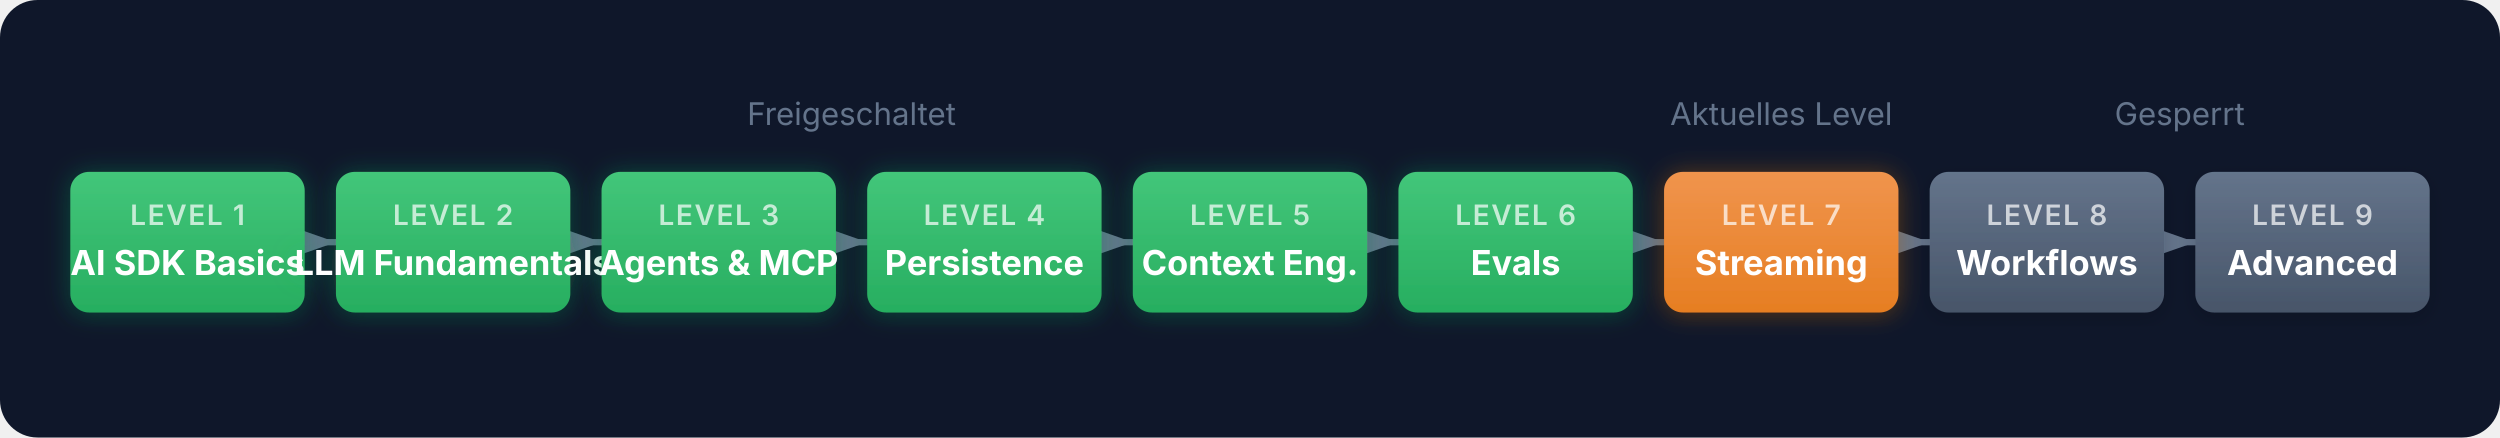
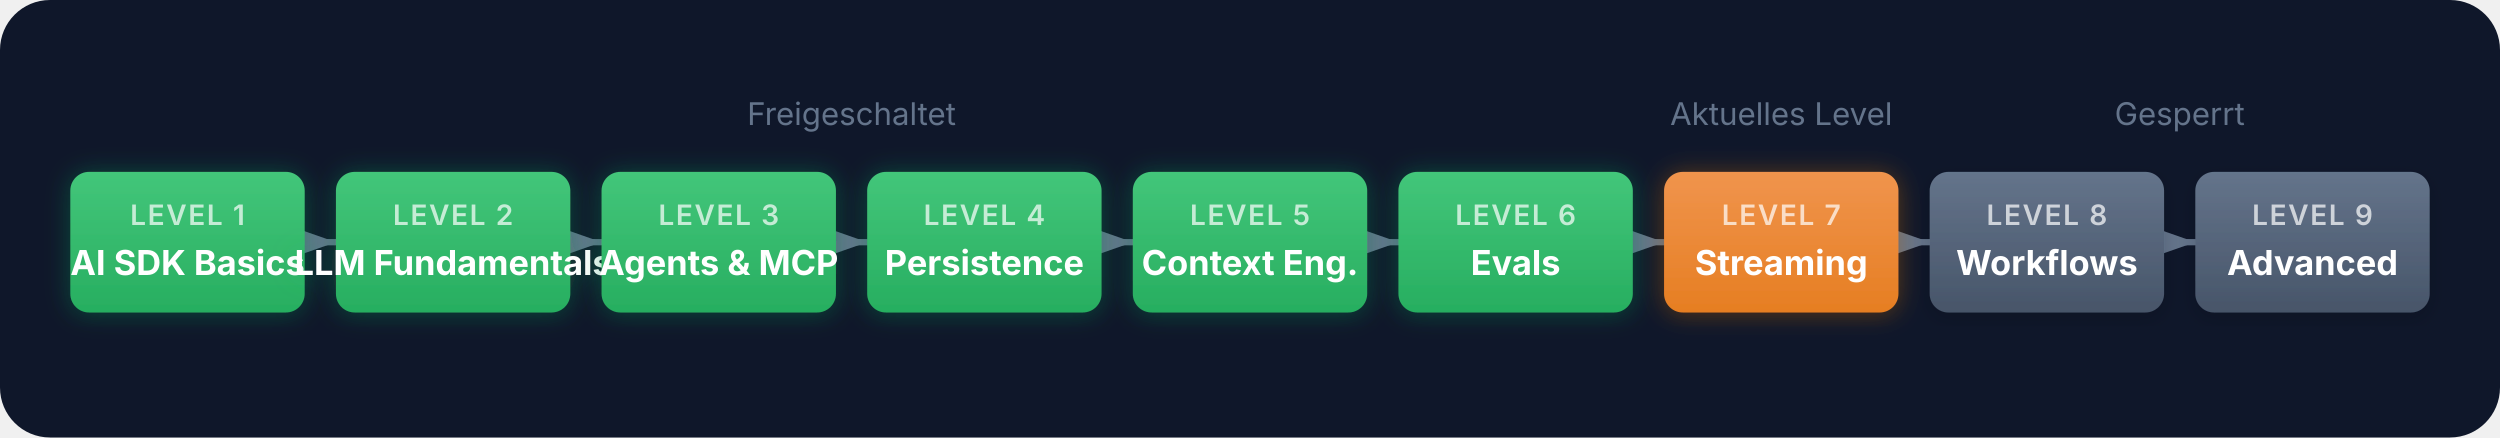
- <svg xmlns="http://www.w3.org/2000/svg" viewBox="0 0 800 140" width="800" height="140">
+ <svg xmlns="http://www.w3.org/2000/svg" viewBox="0 0 800 140">
  <defs>
    <linearGradient id="grad-input" x1="0" y1="0" x2="0" y2="1">
      <stop offset="0%" stop-color="#5B9FE6" />
-       <stop offset="100%" stop-color="#4A90D9" />
+       <stop offset="100%" stop-color="#3A7BD5" />
    </linearGradient>
    <linearGradient id="grad-process" x1="0" y1="0" x2="0" y2="1">
      <stop offset="0%" stop-color="#43C67A" />
      <stop offset="100%" stop-color="#27AE60" />
    </linearGradient>
    <linearGradient id="grad-output" x1="0" y1="0" x2="0" y2="1">
      <stop offset="0%" stop-color="#F0944D" />
      <stop offset="100%" stop-color="#E67E22" />
    </linearGradient>
    <linearGradient id="grad-warning" x1="0" y1="0" x2="0" y2="1">
      <stop offset="0%" stop-color="#EF6B6B" />
      <stop offset="100%" stop-color="#E74C3C" />
    </linearGradient>
    <linearGradient id="grad-neutral" x1="0" y1="0" x2="0" y2="1">
      <stop offset="0%" stop-color="#64748b" />
      <stop offset="100%" stop-color="#475569" />
    </linearGradient>
    <filter id="glow-blue" x="-20%" y="-20%" width="140%" height="140%">
      <feGaussianBlur stdDeviation="4" result="blur" />
-       <feFlood flood-color="#4A90D9" flood-opacity="0.3" />
+       <feFlood flood-color="#3A7BD5" flood-opacity="0.3" />
      <feComposite in2="blur" operator="in" />
      <feMerge>
        <feMergeNode />
        <feMergeNode in="SourceGraphic" />
      </feMerge>
    </filter>
    <filter id="glow-green" x="-20%" y="-20%" width="140%" height="140%">
      <feGaussianBlur stdDeviation="4" result="blur" />
      <feFlood flood-color="#27AE60" flood-opacity="0.3" />
      <feComposite in2="blur" operator="in" />
      <feMerge>
        <feMergeNode />
        <feMergeNode in="SourceGraphic" />
      </feMerge>
    </filter>
    <filter id="glow-orange" x="-20%" y="-20%" width="140%" height="140%">
      <feGaussianBlur stdDeviation="4" result="blur" />
      <feFlood flood-color="#E67E22" flood-opacity="0.3" />
      <feComposite in2="blur" operator="in" />
      <feMerge>
        <feMergeNode />
        <feMergeNode in="SourceGraphic" />
      </feMerge>
    </filter>
    <filter id="glow-red" x="-20%" y="-20%" width="140%" height="140%">
      <feGaussianBlur stdDeviation="4" result="blur" />
      <feFlood flood-color="#E74C3C" flood-opacity="0.3" />
      <feComposite in2="blur" operator="in" />
      <feMerge>
        <feMergeNode />
        <feMergeNode in="SourceGraphic" />
      </feMerge>
    </filter>
    <filter id="shadow">
      <feDropShadow dx="0" dy="2" stdDeviation="3" flood-color="#000" flood-opacity="0.15" />
    </filter>
    <marker id="arrow" viewBox="0 0 10 7" refX="10" refY="3.5" markerWidth="8" markerHeight="6" orient="auto-start-reverse">
      <path d="M 0 0 L 10 3.5 L 0 7 z" fill="#64748b" />
    </marker>
  </defs>
-   <rect width="800" height="140" fill="#0f172a" rx="12" />
+   <rect width="800" height="140" fill="#0f172a" rx="16" />
  <text x="272.5" y="40" text-anchor="middle" fill="#64748b" font-family="system-ui, -apple-system, sans-serif" font-size="10">Freigeschaltet</text>
  <text x="570" y="40" text-anchor="middle" fill="#64748b" font-family="system-ui, -apple-system, sans-serif" font-size="10">Aktuelles Level</text>
  <text x="697.5" y="40" text-anchor="middle" fill="#64748b" font-family="system-ui, -apple-system, sans-serif" font-size="10">Gesperrt</text>
  <path d="M 97.5 77.5 L 107.5 77.5" stroke="#64748b" stroke-width="2" stroke-linecap="round" marker-end="url(#arrow)" />
  <path d="M 182.5 77.5 L 192.5 77.5" stroke="#64748b" stroke-width="2" stroke-linecap="round" marker-end="url(#arrow)" />
  <path d="M 267.5 77.5 L 277.5 77.5" stroke="#64748b" stroke-width="2" stroke-linecap="round" marker-end="url(#arrow)" />
  <path d="M 352.5 77.5 L 362.5 77.5" stroke="#64748b" stroke-width="2" stroke-linecap="round" marker-end="url(#arrow)" />
  <path d="M 437.5 77.5 L 447.5 77.5" stroke="#64748b" stroke-width="2" stroke-linecap="round" marker-end="url(#arrow)" />
  <path d="M 522.5 77.5 L 532.5 77.5" stroke="#64748b" stroke-width="2" stroke-linecap="round" marker-end="url(#arrow)" />
  <path d="M 607.5 77.5 L 617.5 77.5" stroke="#64748b" stroke-width="2" stroke-linecap="round" stroke-dasharray="4 3" marker-end="url(#arrow)" />
  <path d="M 692.5 77.5 L 702.5 77.5" stroke="#64748b" stroke-width="2" stroke-linecap="round" stroke-dasharray="4 3" marker-end="url(#arrow)" />
  <g filter="url(#glow-green)">
    <rect x="22.5" y="55" width="75" height="45" rx="6" fill="url(#grad-process)" filter="url(#shadow)" />
    <text x="60" y="72" text-anchor="middle" fill="#fff" font-family="system-ui, -apple-system, sans-serif" font-size="9" font-weight="600" letter-spacing="0.5" opacity="0.7">LEVEL 1</text>
    <text x="60" y="88" text-anchor="middle" fill="#fff" font-family="system-ui, -apple-system, sans-serif" font-size="11" font-weight="700" textLength="67" lengthAdjust="spacingAndGlyphs">AI SDK Basics</text>
  </g>
  <g filter="url(#glow-green)">
    <rect x="107.5" y="55" width="75" height="45" rx="6" fill="url(#grad-process)" filter="url(#shadow)" />
    <text x="145" y="72" text-anchor="middle" fill="#fff" font-family="system-ui, -apple-system, sans-serif" font-size="9" font-weight="600" letter-spacing="0.5" opacity="0.7">LEVEL 2</text>
    <text x="145" y="88" text-anchor="middle" fill="#fff" font-family="system-ui, -apple-system, sans-serif" font-size="11" font-weight="700" textLength="67" lengthAdjust="spacingAndGlyphs">LLM Fundamentals</text>
  </g>
  <g filter="url(#glow-green)">
    <rect x="192.5" y="55" width="75" height="45" rx="6" fill="url(#grad-process)" filter="url(#shadow)" />
    <text x="230" y="72" text-anchor="middle" fill="#fff" font-family="system-ui, -apple-system, sans-serif" font-size="9" font-weight="600" letter-spacing="0.5" opacity="0.7">LEVEL 3</text>
    <text x="230" y="88" text-anchor="middle" fill="#fff" font-family="system-ui, -apple-system, sans-serif" font-size="11" font-weight="700" textLength="67" lengthAdjust="spacingAndGlyphs">Agents &amp; MCP</text>
  </g>
  <g filter="url(#glow-green)">
    <rect x="277.5" y="55" width="75" height="45" rx="6" fill="url(#grad-process)" filter="url(#shadow)" />
    <text x="315" y="72" text-anchor="middle" fill="#fff" font-family="system-ui, -apple-system, sans-serif" font-size="9" font-weight="600" letter-spacing="0.5" opacity="0.7">LEVEL 4</text>
    <text x="315" y="88" text-anchor="middle" fill="#fff" font-family="system-ui, -apple-system, sans-serif" font-size="11" font-weight="700" textLength="67" lengthAdjust="spacingAndGlyphs">Persistence</text>
  </g>
  <g filter="url(#glow-green)">
    <rect x="362.5" y="55" width="75" height="45" rx="6" fill="url(#grad-process)" filter="url(#shadow)" />
    <text x="400" y="72" text-anchor="middle" fill="#fff" font-family="system-ui, -apple-system, sans-serif" font-size="9" font-weight="600" letter-spacing="0.5" opacity="0.7">LEVEL 5</text>
    <text x="400" y="88" text-anchor="middle" fill="#fff" font-family="system-ui, -apple-system, sans-serif" font-size="11" font-weight="700" textLength="67" lengthAdjust="spacingAndGlyphs">Context Eng.</text>
  </g>
  <g filter="url(#glow-green)">
    <rect x="447.5" y="55" width="75" height="45" rx="6" fill="url(#grad-process)" filter="url(#shadow)" />
    <text x="485" y="72" text-anchor="middle" fill="#fff" font-family="system-ui, -apple-system, sans-serif" font-size="9" font-weight="600" letter-spacing="0.5" opacity="0.7">LEVEL 6</text>
    <text x="485" y="88" text-anchor="middle" fill="#fff" font-family="system-ui, -apple-system, sans-serif" font-size="11" font-weight="700">Evals</text>
  </g>
  <g filter="url(#glow-orange)">
    <rect x="532.5" y="55" width="75" height="45" rx="6" fill="url(#grad-output)" filter="url(#shadow)" />
    <text x="570" y="72" text-anchor="middle" fill="#fff" font-family="system-ui, -apple-system, sans-serif" font-size="9" font-weight="600" letter-spacing="0.5" opacity="0.7">LEVEL 7</text>
    <text x="570" y="88" text-anchor="middle" fill="#fff" font-family="system-ui, -apple-system, sans-serif" font-size="11" font-weight="700">Streaming</text>
  </g>
  <g>
    <rect x="617.5" y="55" width="75" height="45" rx="6" fill="url(#grad-neutral)" filter="url(#shadow)" />
    <text x="655" y="72" text-anchor="middle" fill="#fff" font-family="system-ui, -apple-system, sans-serif" font-size="9" font-weight="600" letter-spacing="0.5" opacity="0.7">LEVEL 8</text>
    <text x="655" y="88" text-anchor="middle" fill="#fff" font-family="system-ui, -apple-system, sans-serif" font-size="11" font-weight="700">Workflows</text>
  </g>
  <g>
    <rect x="702.5" y="55" width="75" height="45" rx="6" fill="url(#grad-neutral)" filter="url(#shadow)" />
    <text x="740" y="72" text-anchor="middle" fill="#fff" font-family="system-ui, -apple-system, sans-serif" font-size="9" font-weight="600" letter-spacing="0.5" opacity="0.7">LEVEL 9</text>
    <text x="740" y="88" text-anchor="middle" fill="#fff" font-family="system-ui, -apple-system, sans-serif" font-size="11" font-weight="700">Advanced</text>
  </g>
</svg>
